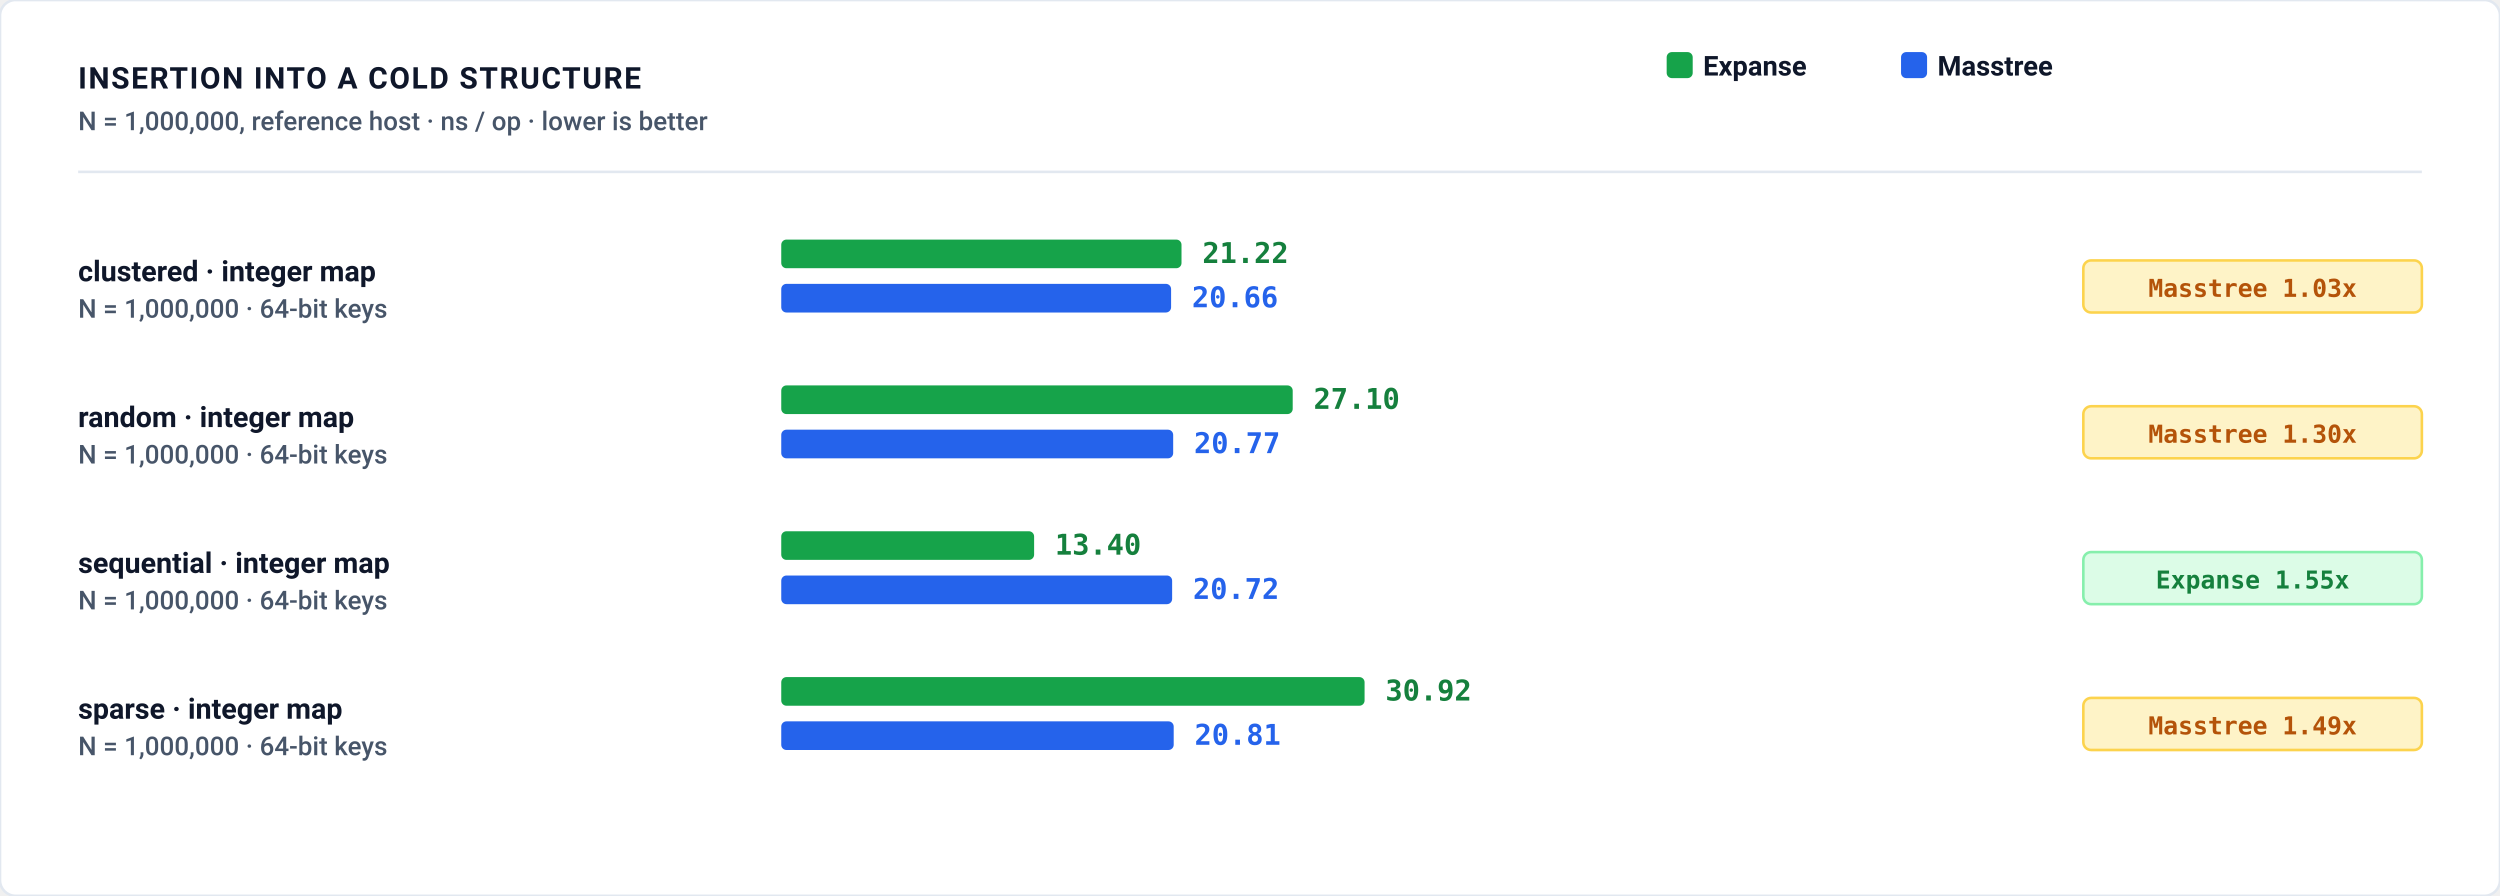
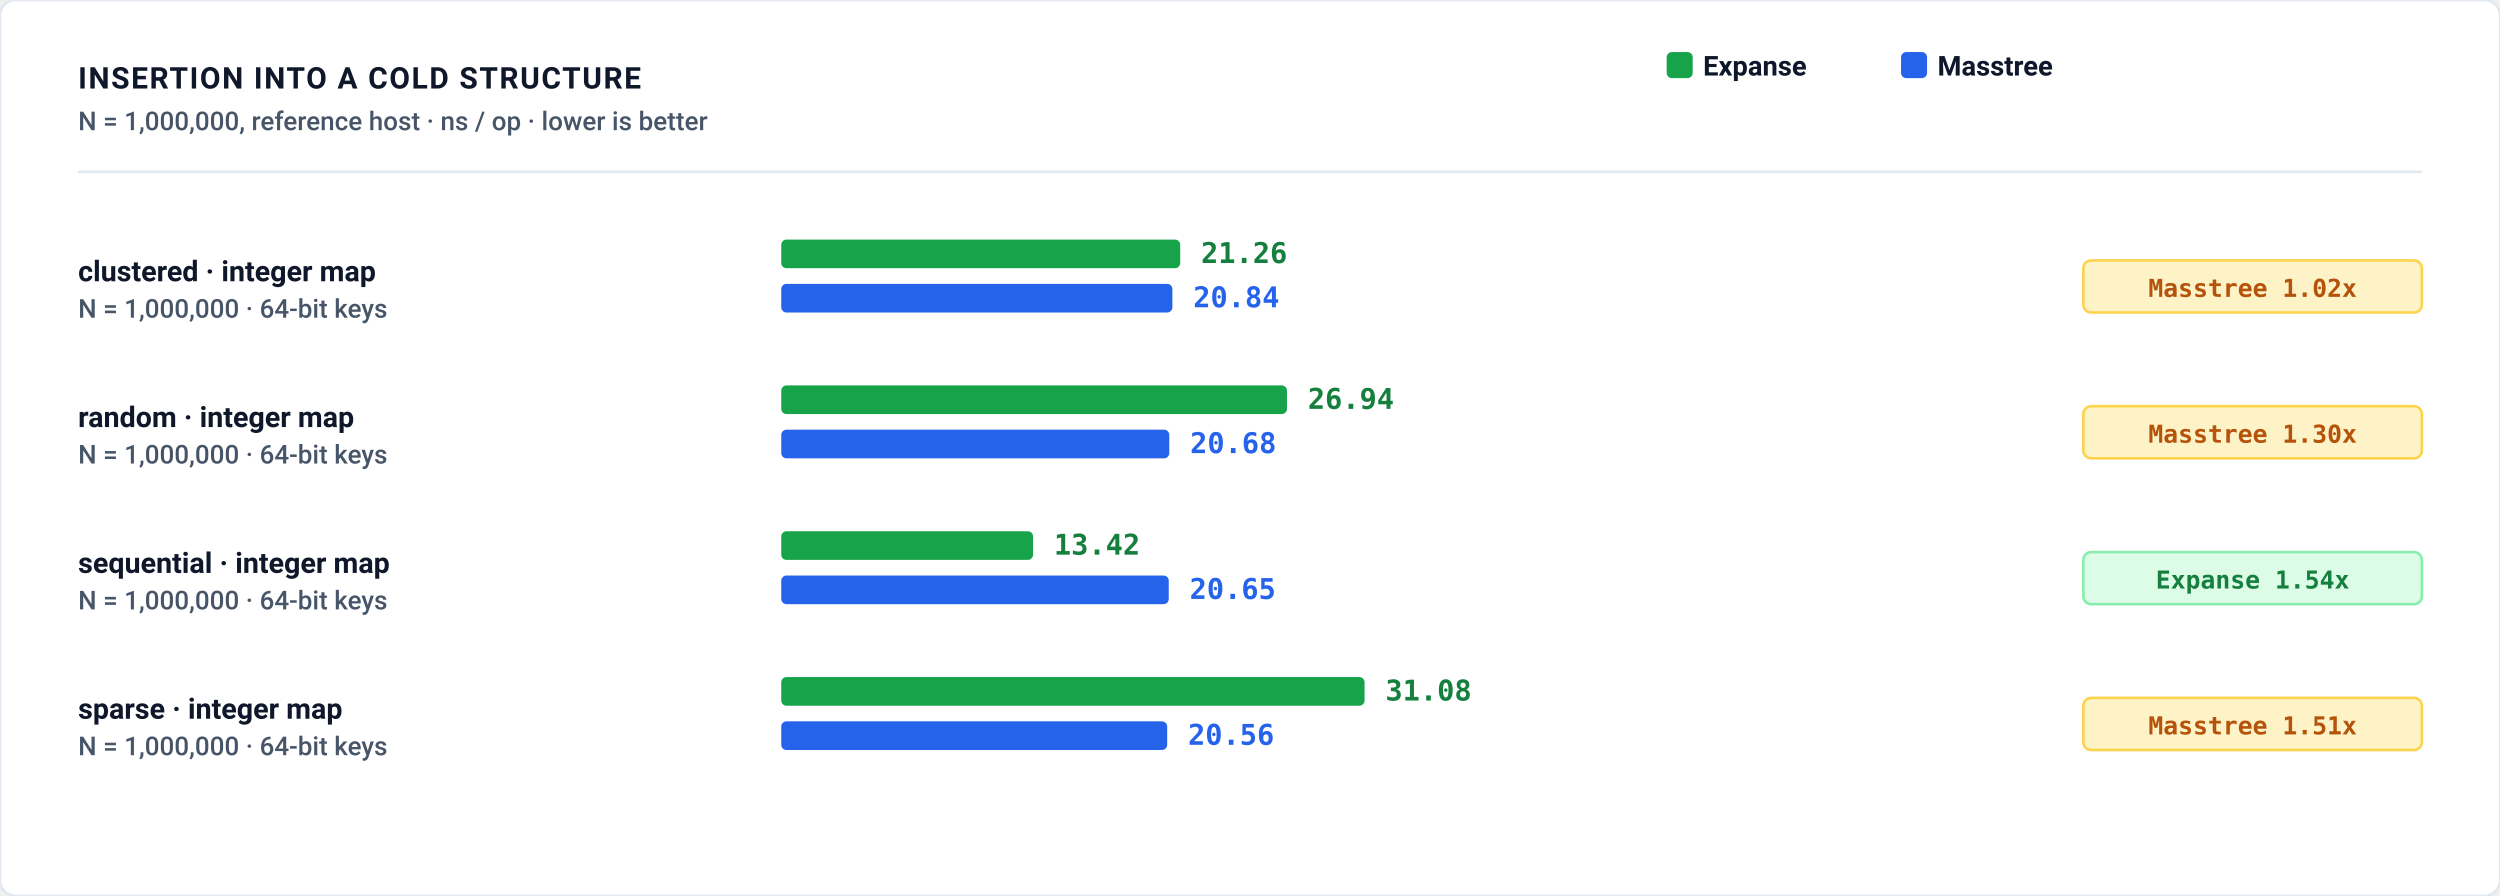
<svg xmlns="http://www.w3.org/2000/svg" role="img" viewBox="0 0 960 344" width="100%" height="100%">
  <defs>
    <style>
      .bg { fill: #ffffff; }
      .border { stroke: #e2e8f0; stroke-width: 1px; fill: none; }
      .grid { stroke: #f1f5f9; stroke-width: 1px; stroke-dasharray: 2,3; }
      .axis { stroke: #cbd5e1; stroke-width: 1.5px; }
      .divider { stroke: #e2e8f0; stroke-width: 1px; }

      .t-title { font-family: -apple-system, BlinkMacSystemFont, "Segoe UI", Roboto, Helvetica, Arial, sans-serif; font-size: 11.5px; font-weight: 700; letter-spacing: 0.6px; fill: #0f172a; text-transform: uppercase; }
      .t-sub { font-family: -apple-system, BlinkMacSystemFont, "Segoe UI", Roboto, Helvetica, Arial, sans-serif; font-size: 10px; font-weight: 500; fill: #475569; }
      .t-unit { font-family: ui-monospace, SFMono-Regular, Menlo, Monaco, Consolas, monospace; font-size: 10px; font-weight: 600; fill: #475569; }
      .t-axis-label { font-family: ui-monospace, SFMono-Regular, Menlo, Monaco, Consolas, monospace; font-size: 9.5px; font-weight: 500; fill: #64748b; }
      .t-bar-label { font-family: -apple-system, BlinkMacSystemFont, "Segoe UI", Roboto, Helvetica, Arial, sans-serif; font-size: 11px; font-weight: 700; fill: #0f172a; }
      .t-legend { font-family: -apple-system, BlinkMacSystemFont, "Segoe UI", Roboto, Helvetica, Arial, sans-serif; font-size: 10.5px; font-weight: 600; fill: #0f172a; }

      .t-val-accent { font-family: ui-monospace, SFMono-Regular, Menlo, Monaco, Consolas, monospace; font-size: 11px; font-weight: 700; fill: #15803d; }
      .t-val-blue { font-family: ui-monospace, SFMono-Regular, Menlo, Monaco, Consolas, monospace; font-size: 11px; font-weight: 600; fill: #2563eb; }
      .t-note { font-family: -apple-system, BlinkMacSystemFont, "Segoe UI", Roboto, Helvetica, Arial, sans-serif; font-size: 9.5px; font-weight: 500; fill: #64748b; }

      .b-expanse { fill: #16a34a; }
      .b-art { fill: #2563eb; }
      .b-masstree { fill: #2563eb; }
      .b-btree { fill: #d97706; }
      .b-hashmap { fill: #7c3aed; }

      .badge-win { fill: #dcfce7; stroke: #86efac; stroke-width: 1px; }
      .badge-win-text { font-family: ui-monospace, SFMono-Regular, Menlo, Monaco, Consolas, monospace; font-size: 9.5px; font-weight: 700; fill: #15803d; text-anchor: middle; }
      .badge-loss { fill: #fef3c7; stroke: #fcd34d; stroke-width: 1px; }
      .badge-loss-text { font-family: ui-monospace, SFMono-Regular, Menlo, Monaco, Consolas, monospace; font-size: 9.5px; font-weight: 700; fill: #b45309; text-anchor: middle; }

      @media (prefers-color-scheme: dark) {
        .bg { fill: #0d1117; }
        .border { stroke: #30363d; }
        .grid { stroke: #21262d; }
        .axis { stroke: #484f58; }
        .divider { stroke: #21262d; }
        .t-title { fill: #f0f6fc; }
        .t-sub { fill: #94a3b8; }
        .t-unit { fill: #94a3b8; }
        .t-axis-label { fill: #94a3b8; }
        .t-bar-label { fill: #f8fafc; }
        .t-legend { fill: #f8fafc; }
        .t-val-accent { fill: #4ade80; }
        .t-val-blue { fill: #38bdf8; }
        .t-note { fill: #94a3b8; }
        .b-expanse { fill: #22c55e; }
        .b-art { fill: #3b82f6; }
        .b-masstree { fill: #3b82f6; }
        .b-btree { fill: #f59e0b; }
        .b-hashmap { fill: #a855f7; }
        .badge-win { fill: #052e16; stroke: #166534; }
        .badge-win-text { fill: #4ade80; }
        .badge-loss { fill: #451a03; stroke: #92400e; }
        .badge-loss-text { fill: #fbbf24; }
      }

      :root[data-theme="dark"] .bg, [data-theme="dark"] .bg { fill: #0d1117; }
      :root[data-theme="dark"] .border, [data-theme="dark"] .border { stroke: #30363d; }
      :root[data-theme="dark"] .grid, [data-theme="dark"] .grid { stroke: #21262d; }
      :root[data-theme="dark"] .axis, [data-theme="dark"] .axis { stroke: #484f58; }
      :root[data-theme="dark"] .divider, [data-theme="dark"] .divider { stroke: #21262d; }
      :root[data-theme="dark"] .t-title, [data-theme="dark"] .t-title { fill: #f0f6fc; }
      :root[data-theme="dark"] .t-sub, [data-theme="dark"] .t-sub { fill: #94a3b8; }
      :root[data-theme="dark"] .t-unit, [data-theme="dark"] .t-unit { fill: #94a3b8; }
      :root[data-theme="dark"] .t-axis-label, [data-theme="dark"] .t-axis-label { fill: #94a3b8; }
      :root[data-theme="dark"] .t-bar-label, [data-theme="dark"] .t-bar-label { fill: #f8fafc; }
      :root[data-theme="dark"] .t-legend, [data-theme="dark"] .t-legend { fill: #f8fafc; }
      :root[data-theme="dark"] .t-val-accent, [data-theme="dark"] .t-val-accent { fill: #4ade80; }
      :root[data-theme="dark"] .t-val-blue, [data-theme="dark"] .t-val-blue { fill: #38bdf8; }
      :root[data-theme="dark"] .t-note, [data-theme="dark"] .t-note { fill: #94a3b8; }
      :root[data-theme="dark"] .b-expanse, [data-theme="dark"] .b-expanse { fill: #22c55e; }
      :root[data-theme="dark"] .b-art, [data-theme="dark"] .b-art { fill: #3b82f6; }
      :root[data-theme="dark"] .b-masstree, [data-theme="dark"] .b-masstree { fill: #3b82f6; }
      :root[data-theme="dark"] .b-btree, [data-theme="dark"] .b-btree { fill: #f59e0b; }
      :root[data-theme="dark"] .b-hashmap, [data-theme="dark"] .b-hashmap { fill: #a855f7; }
      :root[data-theme="dark"] .badge-win, [data-theme="dark"] .badge-win { fill: #052e16; stroke: #166534; }
      :root[data-theme="dark"] .badge-win-text, [data-theme="dark"] .badge-win-text { fill: #4ade80; }
      :root[data-theme="dark"] .badge-loss, [data-theme="dark"] .badge-loss { fill: #451a03; stroke: #92400e; }
      :root[data-theme="dark"] .badge-loss-text, [data-theme="dark"] .badge-loss-text { fill: #fbbf24; }
    </style>
  </defs>
  <rect width="100%" height="100%" class="bg" rx="6" />
  <rect width="100%" height="100%" class="border" rx="6" />
  <text x="30" y="34" class="t-title">INSERTION INTO A COLD STRUCTURE</text>
  <text x="30" y="50" class="t-sub">N = 1,000,000, reference host · ns / op · lower is better</text>
  <g transform="translate(640, 20)">
    <rect x="0" y="0" width="10" height="10" rx="2" class="b-expanse" />
    <text x="14" y="9" class="t-legend">Expanse</text>
    <rect x="90" y="0" width="10" height="10" rx="2" class="b-masstree" />
    <text x="104" y="9" class="t-legend">Masstree</text>
  </g>
  <line x1="30" y1="66" x2="930" y2="66" class="divider" />
  <text x="30" y="108" class="t-bar-label">clustered · integer map</text>
  <text x="30" y="122" class="t-sub">N = 1,000,000 · 64-bit keys</text>
-   <rect x="300" y="92" width="153.7" height="11" rx="2" class="b-expanse" />
-   <text x="461.7" y="101" class="t-val-accent">21.22</text>
-   <rect x="300" y="109" width="149.7" height="11" rx="2" class="b-masstree" />
-   <text x="457.7" y="118" class="t-val-blue">20.66</text>
+   <rect x="300" y="92" width="153.2" height="11" rx="2" class="b-expanse" />
+   <text x="461.2" y="101" class="t-val-accent">21.26</text>
+   <rect x="300" y="109" width="150.2" height="11" rx="2" class="b-masstree" />
+   <text x="458.2" y="118" class="t-val-blue">20.84</text>
  <rect x="800" y="100" width="130" height="20" rx="3" class="badge-loss" />
-   <text x="865" y="114" class="badge-loss-text">Masstree 1.03x</text>
+   <text x="865" y="114" class="badge-loss-text">Masstree 1.02x</text>
  <text x="30" y="164" class="t-bar-label">random · integer map</text>
  <text x="30" y="178" class="t-sub">N = 1,000,000 · 64-bit keys</text>
-   <rect x="300" y="148" width="196.4" height="11" rx="2" class="b-expanse" />
-   <text x="504.4" y="157" class="t-val-accent">27.10</text>
-   <rect x="300" y="165" width="150.5" height="11" rx="2" class="b-masstree" />
-   <text x="458.5" y="174" class="t-val-blue">20.77</text>
+   <rect x="300" y="148" width="194.2" height="11" rx="2" class="b-expanse" />
+   <text x="502.2" y="157" class="t-val-accent">26.94</text>
+   <rect x="300" y="165" width="149.0" height="11" rx="2" class="b-masstree" />
+   <text x="457.0" y="174" class="t-val-blue">20.68</text>
  <rect x="800" y="156" width="130" height="20" rx="3" class="badge-loss" />
  <text x="865" y="170" class="badge-loss-text">Masstree 1.30x</text>
  <text x="30" y="220" class="t-bar-label">sequential · integer map</text>
  <text x="30" y="234" class="t-sub">N = 1,000,000 · 64-bit keys</text>
-   <rect x="300" y="204" width="97.1" height="11" rx="2" class="b-expanse" />
-   <text x="405.1" y="213" class="t-val-accent">13.40</text>
-   <rect x="300" y="221" width="150.1" height="11" rx="2" class="b-masstree" />
-   <text x="458.1" y="230" class="t-val-blue">20.72</text>
+   <rect x="300" y="204" width="96.7" height="11" rx="2" class="b-expanse" />
+   <text x="404.7" y="213" class="t-val-accent">13.42</text>
+   <rect x="300" y="221" width="148.8" height="11" rx="2" class="b-masstree" />
+   <text x="456.8" y="230" class="t-val-blue">20.65</text>
  <rect x="800" y="212" width="130" height="20" rx="3" class="badge-win" />
-   <text x="865" y="226" class="badge-win-text">Expanse 1.55x</text>
+   <text x="865" y="226" class="badge-win-text">Expanse 1.54x</text>
  <text x="30" y="276" class="t-bar-label">sparse · integer map</text>
  <text x="30" y="290" class="t-sub">N = 1,000,000 · 64-bit keys</text>
  <rect x="300" y="260" width="224.0" height="11" rx="2" class="b-expanse" />
-   <text x="532.0" y="269" class="t-val-accent">30.92</text>
-   <rect x="300" y="277" width="150.7" height="11" rx="2" class="b-masstree" />
-   <text x="458.7" y="286" class="t-val-blue">20.81</text>
+   <text x="532.0" y="269" class="t-val-accent">31.08</text>
+   <rect x="300" y="277" width="148.2" height="11" rx="2" class="b-masstree" />
+   <text x="456.2" y="286" class="t-val-blue">20.56</text>
  <rect x="800" y="268" width="130" height="20" rx="3" class="badge-loss" />
-   <text x="865" y="282" class="badge-loss-text">Masstree 1.49x</text>
+   <text x="865" y="282" class="badge-loss-text">Masstree 1.51x</text>
</svg>
